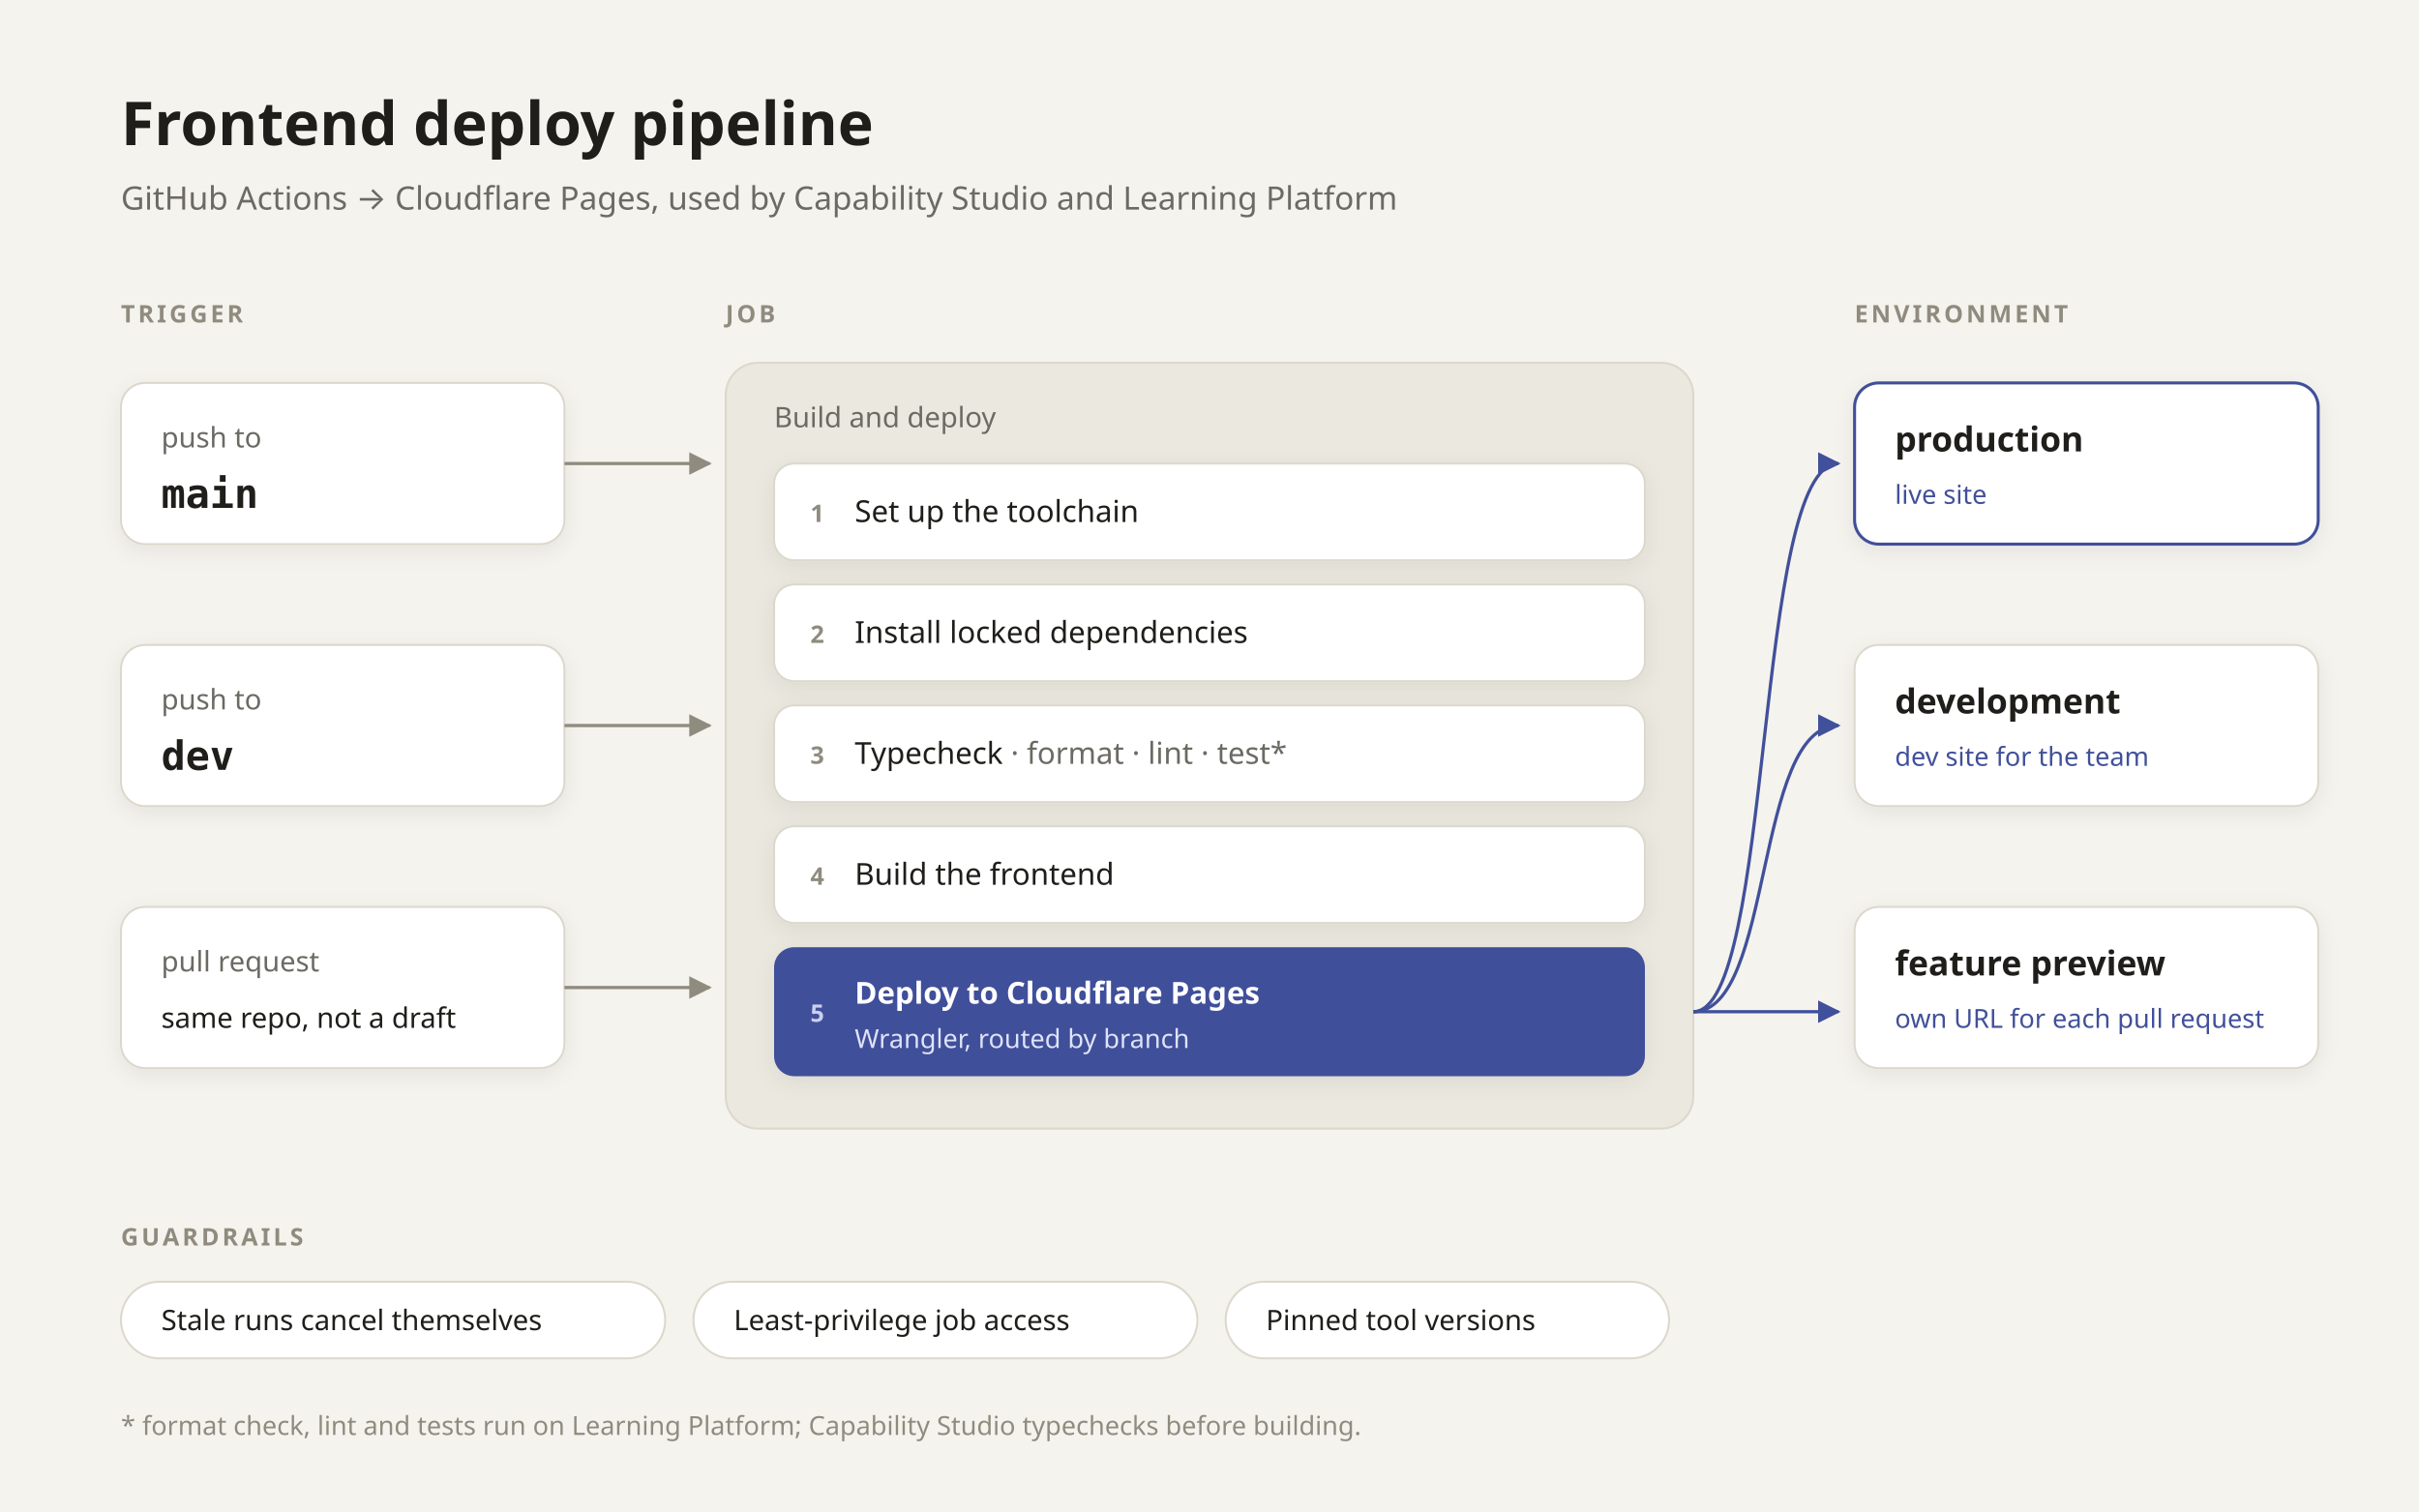
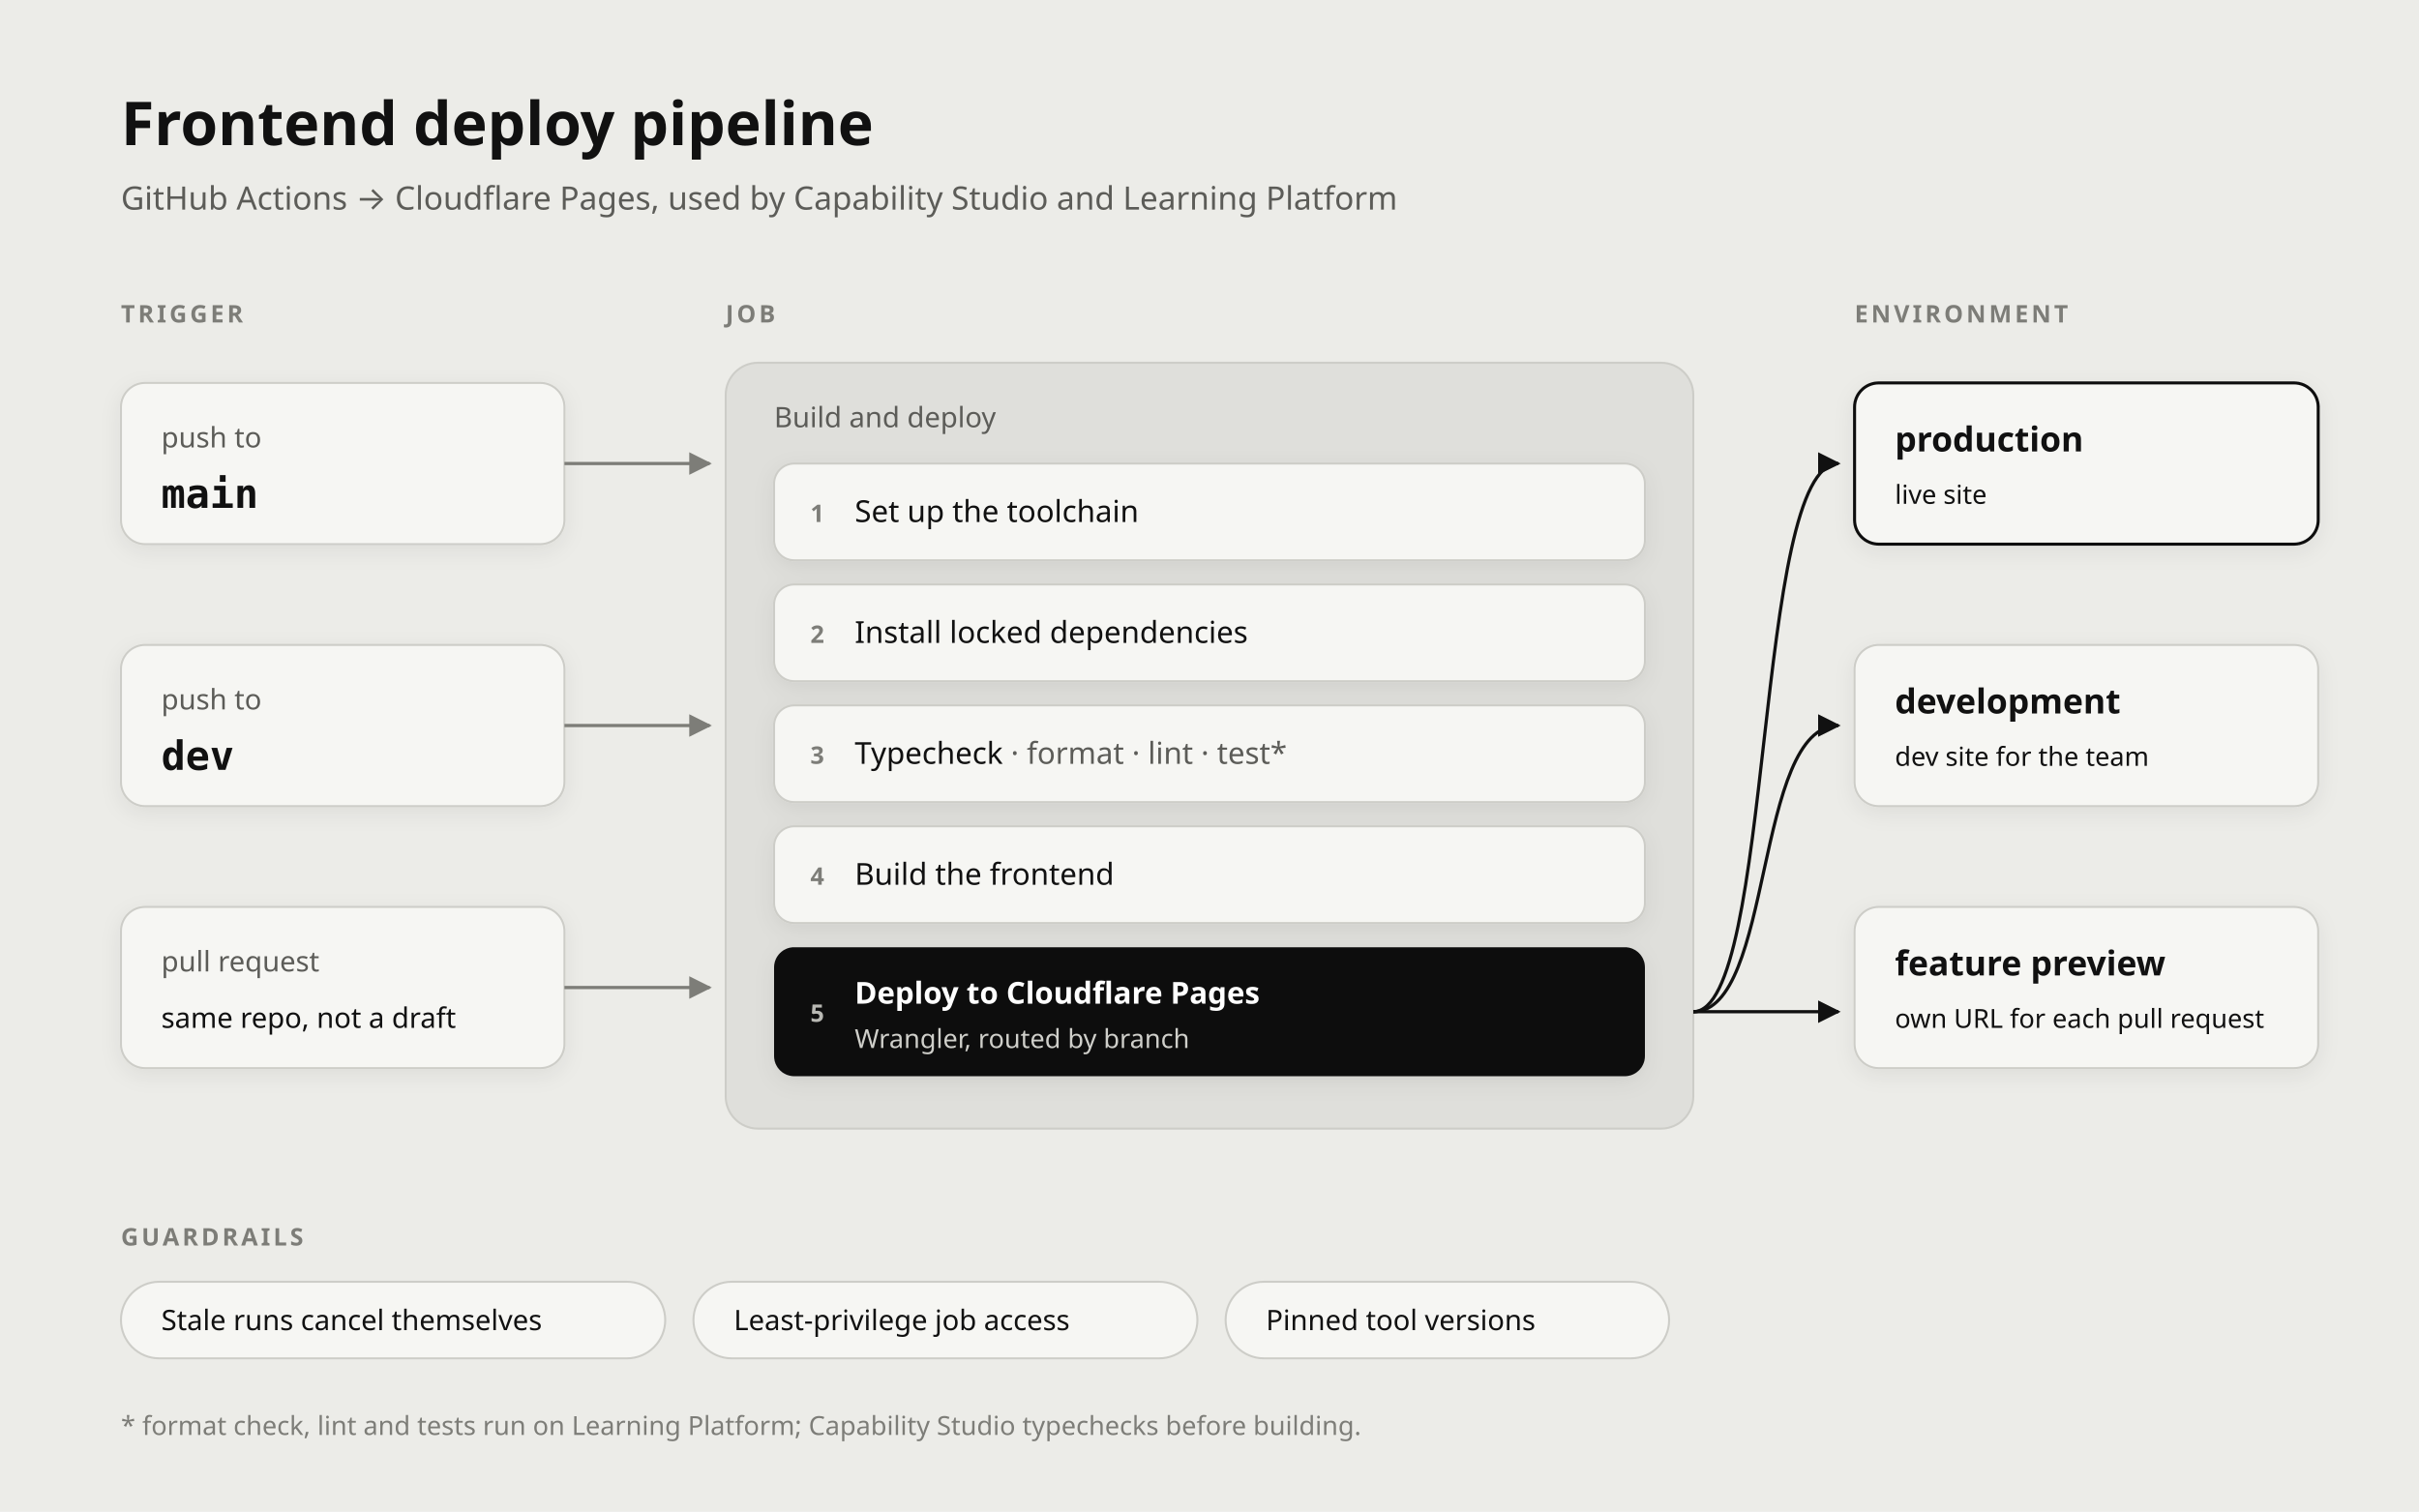
<svg xmlns="http://www.w3.org/2000/svg" viewBox="0 0 1200 750" width="100%" height="100%" font-family="Segoe UI, system-ui, -apple-system, sans-serif">
  <defs>
    <marker id="arrow" viewBox="0 0 10 10" refX="9" refY="5" markerWidth="7" markerHeight="7" orient="auto-start-reverse">
-       <path d="M0 0 10 5 0 10z" fill="#8f8b7e" />
+       <path d="M0 0 10 5 0 10z" fill="#7d7d78" />
    </marker>
    <marker id="arrowAccent" viewBox="0 0 10 10" refX="9" refY="5" markerWidth="7" markerHeight="7" orient="auto-start-reverse">
-       <path d="M0 0 10 5 0 10z" fill="#41509a" />
+       <path d="M0 0 10 5 0 10z" fill="#111111" />
    </marker>
    <filter id="shadow" x="-5%" y="-5%" width="110%" height="120%">
-       <feDropShadow dx="0" dy="3" stdDeviation="5" flood-color="#1f1e1a" flood-opacity="0.07" />
+       <feDropShadow dx="0" dy="3" stdDeviation="5" flood-color="#111111" flood-opacity="0.07" />
    </filter>
  </defs>
-   <rect width="1200" height="750" fill="#f5f3ee" />
-   <text x="60" y="72" font-size="30" font-weight="700" fill="#1f1e1a">Frontend deploy pipeline</text>
-   <text x="60" y="104" font-size="16" fill="#6b6a63">GitHub Actions → Cloudflare Pages, used by Capability Studio and Learning Platform</text>
-   <g font-size="12" font-weight="700" fill="#8f8b7e" letter-spacing="1.5">
+   <rect width="1200" height="750" fill="#ecece8" />
+   <text x="60" y="72" font-size="30" font-weight="700" fill="#111111">Frontend deploy pipeline</text>
+   <text x="60" y="104" font-size="16" fill="#5c5c58">GitHub Actions → Cloudflare Pages, used by Capability Studio and Learning Platform</text>
+   <g font-size="12" font-weight="700" fill="#7d7d78" letter-spacing="1.5">
    <text x="60" y="160">TRIGGER</text>
    <text x="360" y="160">JOB</text>
    <text x="920" y="160">ENVIRONMENT</text>
  </g>
  <g filter="url(#shadow)">
-     <rect x="60" y="190" width="220" height="80" rx="12" fill="#fff" stroke="#dcd8cc" />
-     <rect x="60" y="320" width="220" height="80" rx="12" fill="#fff" stroke="#dcd8cc" />
-     <rect x="60" y="450" width="220" height="80" rx="12" fill="#fff" stroke="#dcd8cc" />
+     <rect x="60" y="190" width="220" height="80" rx="12" fill="#f6f6f3" stroke="#cdcdc8" />
+     <rect x="60" y="320" width="220" height="80" rx="12" fill="#f6f6f3" stroke="#cdcdc8" />
+     <rect x="60" y="450" width="220" height="80" rx="12" fill="#f6f6f3" stroke="#cdcdc8" />
  </g>
-   <g font-size="14" fill="#6b6a63">
+   <g font-size="14" fill="#5c5c58">
    <text x="80" y="222">push to</text>
    <text x="80" y="352">push to</text>
    <text x="80" y="482">pull request</text>
  </g>
-   <g font-family="Consolas, Menlo, monospace" font-size="20" font-weight="700" fill="#1f1e1a">
+   <g font-family="Consolas, Menlo, monospace" font-size="20" font-weight="700" fill="#111111">
    <text x="80" y="252">main</text>
    <text x="80" y="382">dev</text>
  </g>
-   <text x="80" y="510" font-size="14" fill="#1f1e1a">same repo, not a draft</text>
-   <rect x="360" y="180" width="480" height="380" rx="16" fill="#ebe8df" stroke="#dcd8cc" />
-   <text x="384" y="212" font-size="14" fill="#6b6a63">Build and deploy</text>
+   <text x="80" y="510" font-size="14" fill="#111111">same repo, not a draft</text>
+   <rect x="360" y="180" width="480" height="380" rx="16" fill="#dfdfdb" stroke="#cdcdc8" />
+   <text x="384" y="212" font-size="14" fill="#5c5c58">Build and deploy</text>
  <g filter="url(#shadow)">
-     <rect x="384" y="230" width="432" height="48" rx="10" fill="#fff" stroke="#dcd8cc" />
-     <rect x="384" y="290" width="432" height="48" rx="10" fill="#fff" stroke="#dcd8cc" />
-     <rect x="384" y="350" width="432" height="48" rx="10" fill="#fff" stroke="#dcd8cc" />
-     <rect x="384" y="410" width="432" height="48" rx="10" fill="#fff" stroke="#dcd8cc" />
-     <rect x="384" y="470" width="432" height="64" rx="10" fill="#41509a" />
+     <rect x="384" y="230" width="432" height="48" rx="10" fill="#f6f6f3" stroke="#cdcdc8" />
+     <rect x="384" y="290" width="432" height="48" rx="10" fill="#f6f6f3" stroke="#cdcdc8" />
+     <rect x="384" y="350" width="432" height="48" rx="10" fill="#f6f6f3" stroke="#cdcdc8" />
+     <rect x="384" y="410" width="432" height="48" rx="10" fill="#f6f6f3" stroke="#cdcdc8" />
+     <rect x="384" y="470" width="432" height="64" rx="10" fill="#111111" />
  </g>
-   <g font-size="12" font-weight="700" fill="#8f8b7e">
+   <g font-size="12" font-weight="700" fill="#7d7d78">
    <text x="402" y="259">1</text>
    <text x="402" y="319">2</text>
    <text x="402" y="379">3</text>
    <text x="402" y="439">4</text>
  </g>
-   <text x="402" y="507" font-size="12" font-weight="700" fill="#c9cff0">5</text>
-   <g font-size="15" fill="#1f1e1a">
+   <text x="402" y="507" font-size="12" font-weight="700" fill="#b8b8b3">5</text>
+   <g font-size="15" fill="#111111">
    <text x="424" y="259">Set up the toolchain</text>
    <text x="424" y="319">Install locked dependencies</text>
-     <text x="424" y="379">Typecheck <tspan fill="#6b6a63">· format · lint · test*</tspan>
+     <text x="424" y="379">Typecheck <tspan fill="#5c5c58">· format · lint · test*</tspan>
    </text>
    <text x="424" y="439">Build the frontend</text>
  </g>
-   <text x="424" y="498" font-size="15" font-weight="700" fill="#fff">Deploy to Cloudflare Pages</text>
-   <text x="424" y="520" font-size="13" fill="#dfe3fa">Wrangler, routed by branch</text>
-   <g stroke="#8f8b7e" stroke-width="1.6" fill="none" marker-end="url(#arrow)">
+   <text x="424" y="498" font-size="15" font-weight="700" fill="#ffffff">Deploy to Cloudflare Pages</text>
+   <text x="424" y="520" font-size="13" fill="#cfcfca">Wrangler, routed by branch</text>
+   <g stroke="#7d7d78" stroke-width="1.6" fill="none" marker-end="url(#arrow)">
    <path d="M280 230 H352" />
    <path d="M280 360 H352" />
    <path d="M280 490 H352" />
  </g>
  <g filter="url(#shadow)">
-     <rect x="920" y="190" width="230" height="80" rx="12" fill="#fff" stroke="#41509a" stroke-width="1.5" />
-     <rect x="920" y="320" width="230" height="80" rx="12" fill="#fff" stroke="#dcd8cc" />
-     <rect x="920" y="450" width="230" height="80" rx="12" fill="#fff" stroke="#dcd8cc" />
+     <rect x="920" y="190" width="230" height="80" rx="12" fill="#f6f6f3" stroke="#111111" stroke-width="1.5" />
+     <rect x="920" y="320" width="230" height="80" rx="12" fill="#f6f6f3" stroke="#cdcdc8" />
+     <rect x="920" y="450" width="230" height="80" rx="12" fill="#f6f6f3" stroke="#cdcdc8" />
  </g>
-   <g font-size="17" font-weight="700" fill="#1f1e1a">
+   <g font-size="17" font-weight="700" fill="#111111">
    <text x="940" y="224">production</text>
    <text x="940" y="354">development</text>
    <text x="940" y="484">feature preview</text>
  </g>
-   <g font-size="13" fill="#41509a">
+   <g font-size="13" fill="#111111">
    <text x="940" y="250">live site</text>
    <text x="940" y="380">dev site for the team</text>
  </g>
-   <text x="940" y="510" font-size="13" fill="#41509a">own URL for each pull request</text>
-   <g stroke="#41509a" stroke-width="1.6" fill="none" marker-end="url(#arrowAccent)">
+   <text x="940" y="510" font-size="13" fill="#111111">own URL for each pull request</text>
+   <g stroke="#111111" stroke-width="1.6" fill="none" marker-end="url(#arrowAccent)">
    <path d="M840 502 C880 502 870 230 912 230" />
    <path d="M840 502 C880 502 870 360 912 360" />
    <path d="M840 502 H912" />
  </g>
-   <text x="60" y="618" font-size="12" font-weight="700" fill="#8f8b7e" letter-spacing="1.5">GUARDRAILS</text>
-   <g font-size="14" fill="#1f1e1a">
-     <rect x="60" y="636" width="270" height="38" rx="19" fill="#fff" stroke="#dcd8cc" />
+   <text x="60" y="618" font-size="12" font-weight="700" fill="#7d7d78" letter-spacing="1.5">GUARDRAILS</text>
+   <g font-size="14" fill="#111111">
+     <rect x="60" y="636" width="270" height="38" rx="19" fill="#f6f6f3" stroke="#cdcdc8" />
    <text x="80" y="660">Stale runs cancel themselves</text>
-     <rect x="344" y="636" width="250" height="38" rx="19" fill="#fff" stroke="#dcd8cc" />
+     <rect x="344" y="636" width="250" height="38" rx="19" fill="#f6f6f3" stroke="#cdcdc8" />
    <text x="364" y="660">Least-privilege job access</text>
-     <rect x="608" y="636" width="220" height="38" rx="19" fill="#fff" stroke="#dcd8cc" />
+     <rect x="608" y="636" width="220" height="38" rx="19" fill="#f6f6f3" stroke="#cdcdc8" />
    <text x="628" y="660">Pinned tool versions</text>
  </g>
-   <text x="60" y="712" font-size="13" fill="#8f8b7e">* format check, lint and tests run on Learning Platform; Capability Studio typechecks before building.</text>
+   <text x="60" y="712" font-size="13" fill="#7d7d78">* format check, lint and tests run on Learning Platform; Capability Studio typechecks before building.</text>
</svg>
